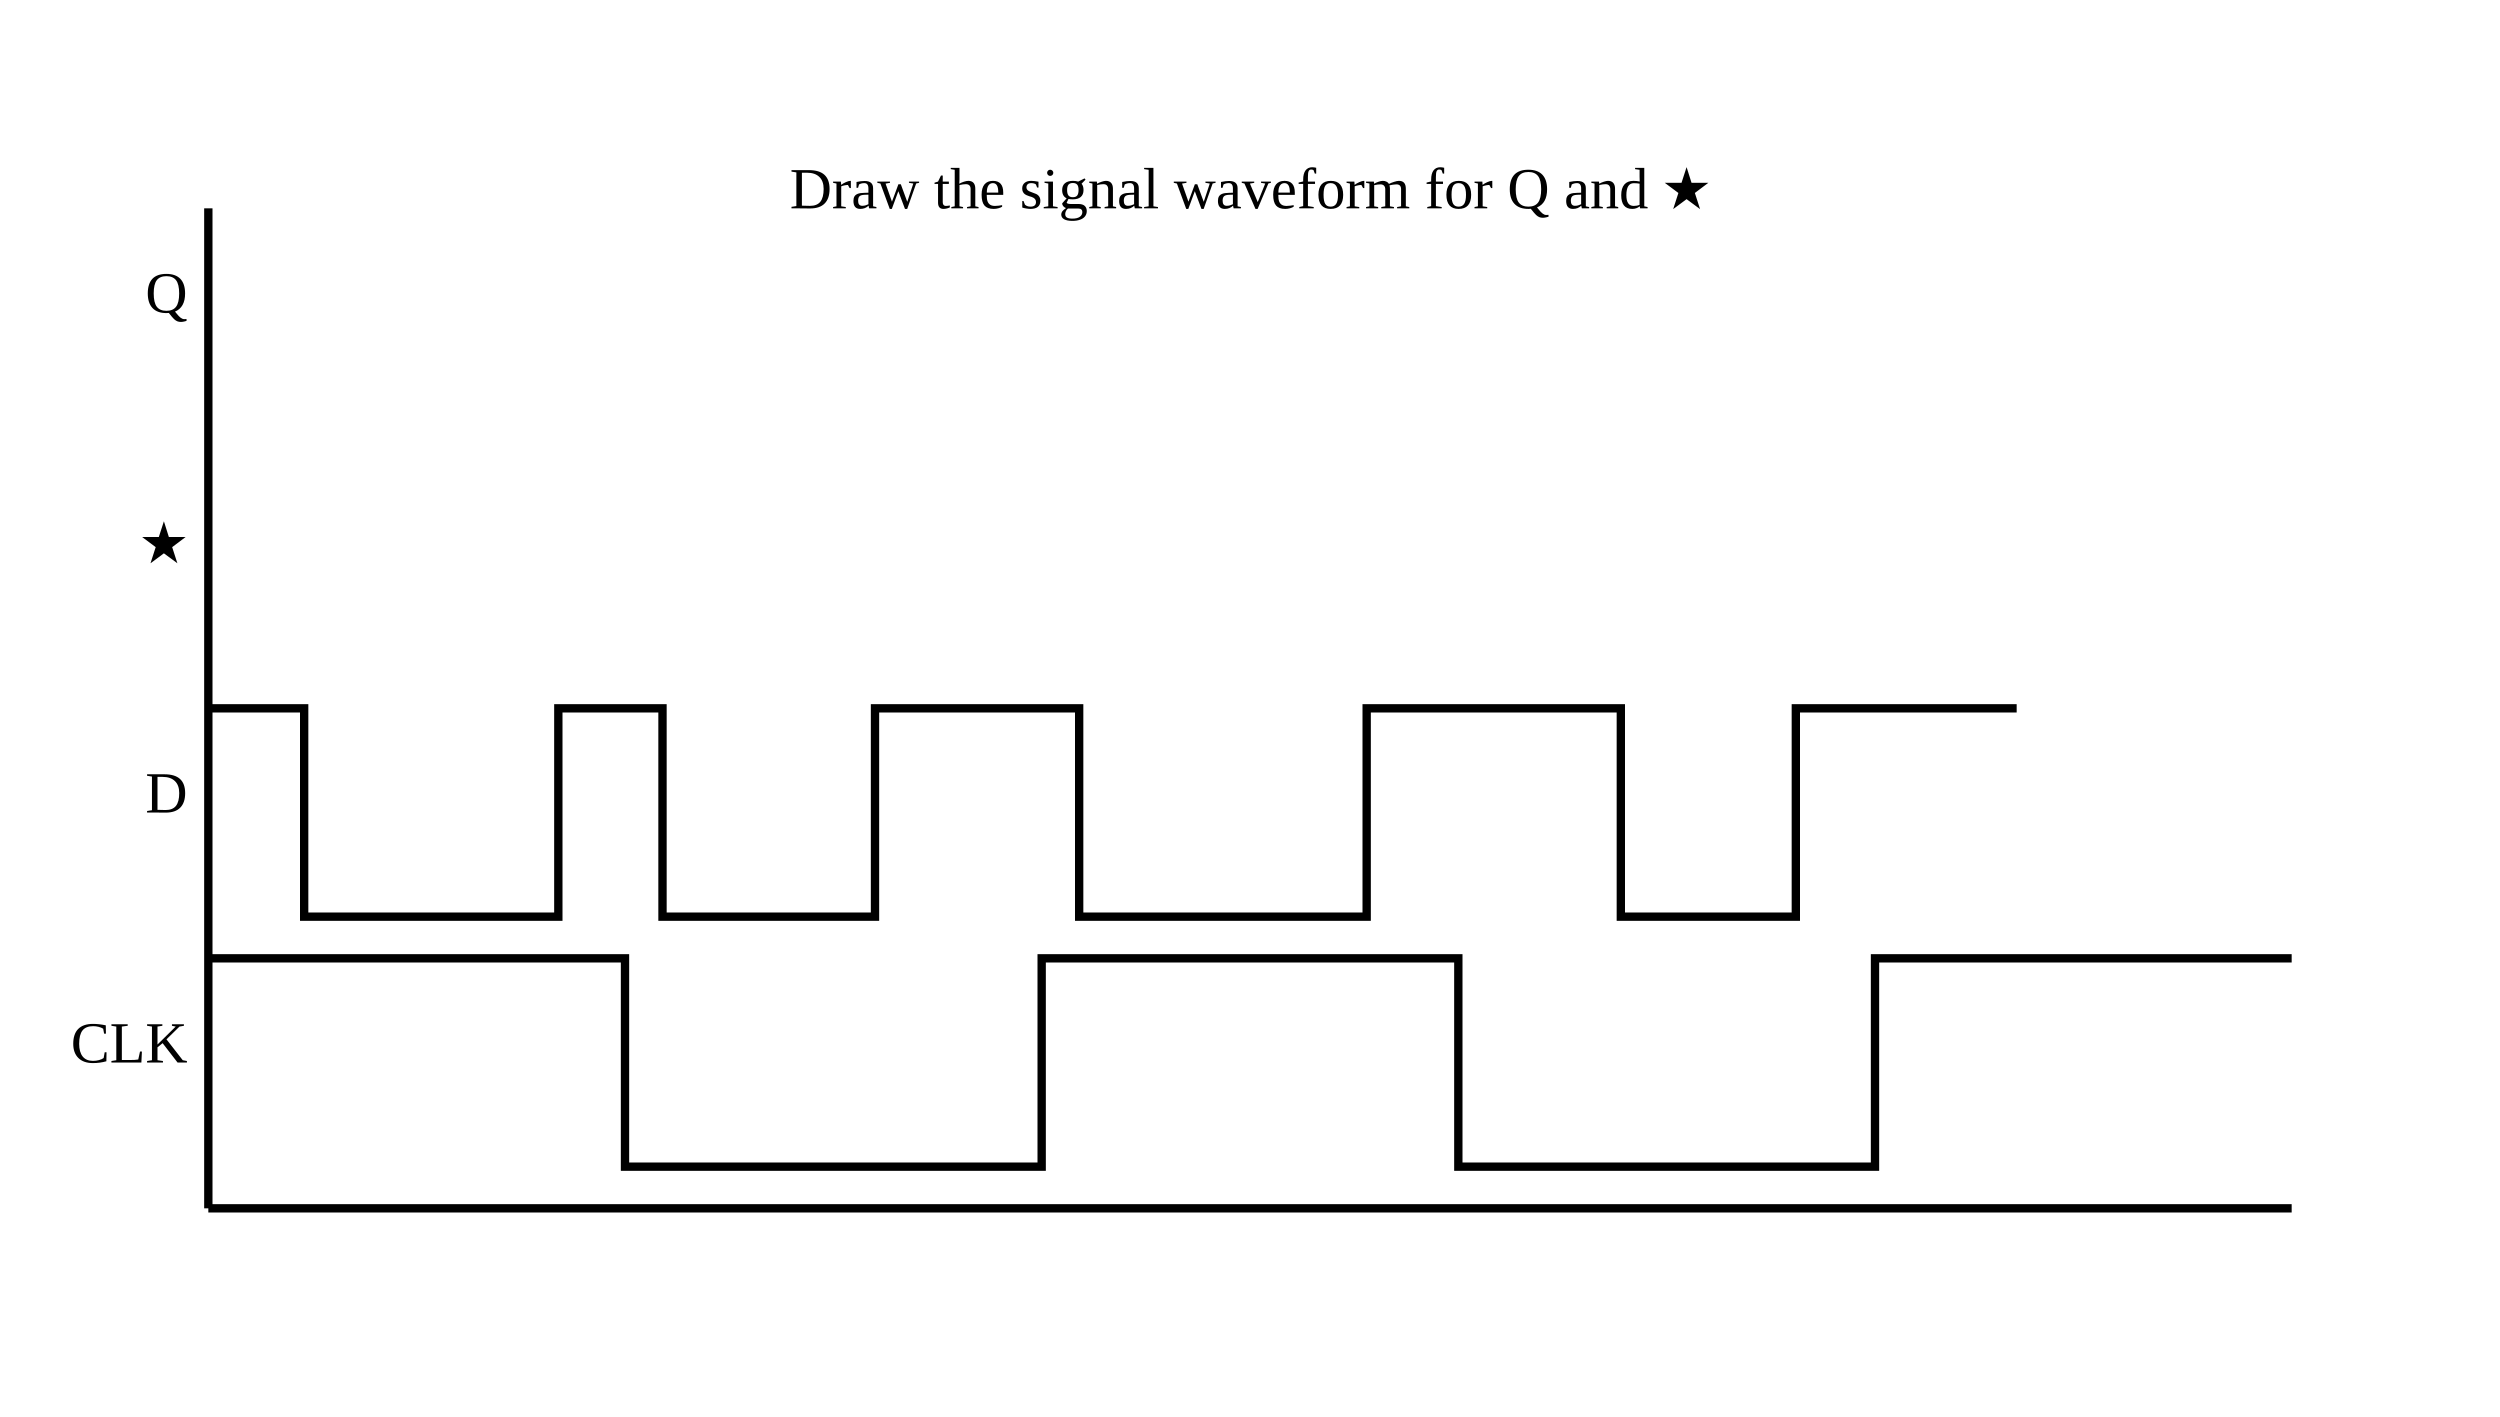
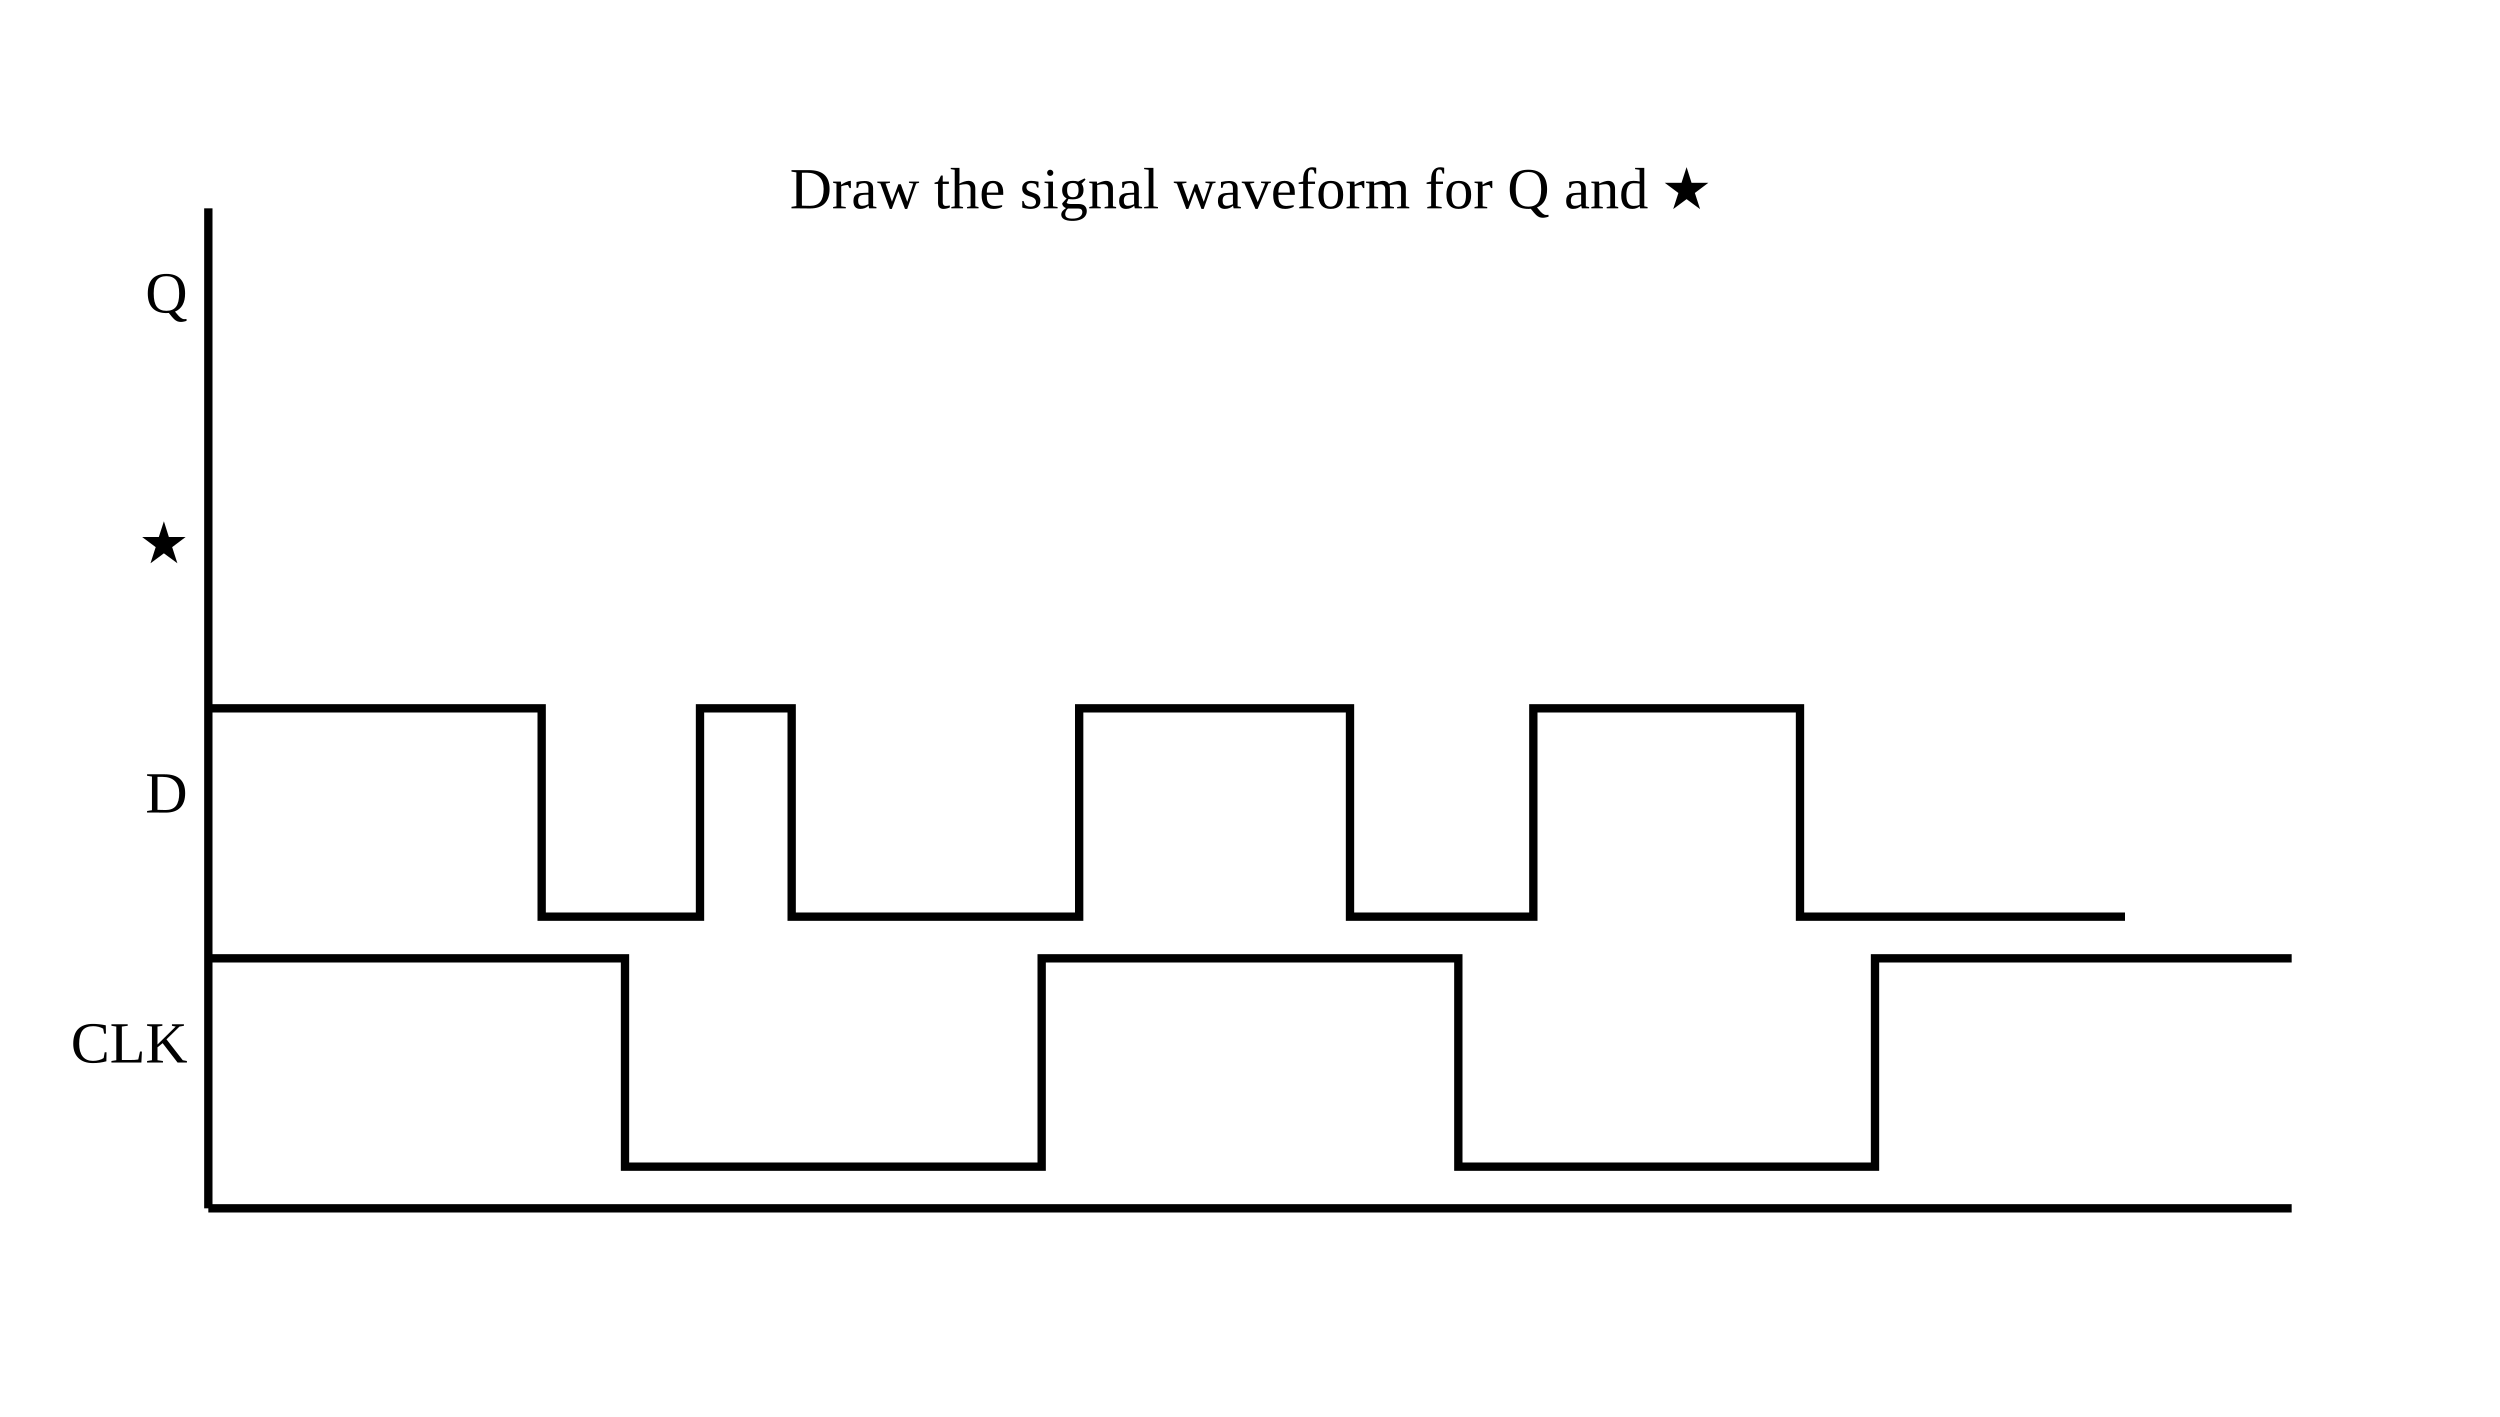
<svg xmlns="http://www.w3.org/2000/svg" baseProfile="full" height="340" version="1.1" width="600">
  <defs />
  <line stroke="black" stroke-width="2" x1="50" x2="550" y1="290" y2="290" />
  <line stroke="black" stroke-width="2" x1="50" x2="50" y1="50" y2="290" />
  <text font-size="14" text-anchor="end" x="45" y="75.0">Q</text>
  <text font-size="14" text-anchor="end" x="45" y="135.0">★</text>
  <text font-size="14" text-anchor="end" x="45" y="195.0">D</text>
  <text font-size="14" text-anchor="end" x="45" y="255.0">CLK</text>
-   <path d="M 50 170 L 50 170 L 73 170 L 73 220 L 134 220 L 134 170 L 159 170 L 159 220 L 210 220 L 210 170 L 259 170 L 259 220 L 328 220 L 328 170 L 389 170 L 389 220 L 431 220 L 431 170 L 484 170" fill="none" stroke="black" stroke-width="2" />
+   <path d="M 50 170 L 50 170 L 130 170 L 130 220 L 168 220 L 168 170 L 190 170 L 190 220 L 259 220 L 259 170 L 324 170 L 324 220 L 368 220 L 368 170 L 432 170 L 432 220 L 510 220" fill="none" stroke="black" stroke-width="2" />
  <path d="M 50 230 L 50 230 L 150 230 L 150 280 L 250 280 L 250 230 L 350 230 L 350 280 L 450 280 L 450 230 L 550 230" fill="none" stroke="black" stroke-width="2" />
  <text font-size="14" text-anchor="middle" x="300.0" y="50">Draw the signal waveform for Q and ★</text>
</svg>
